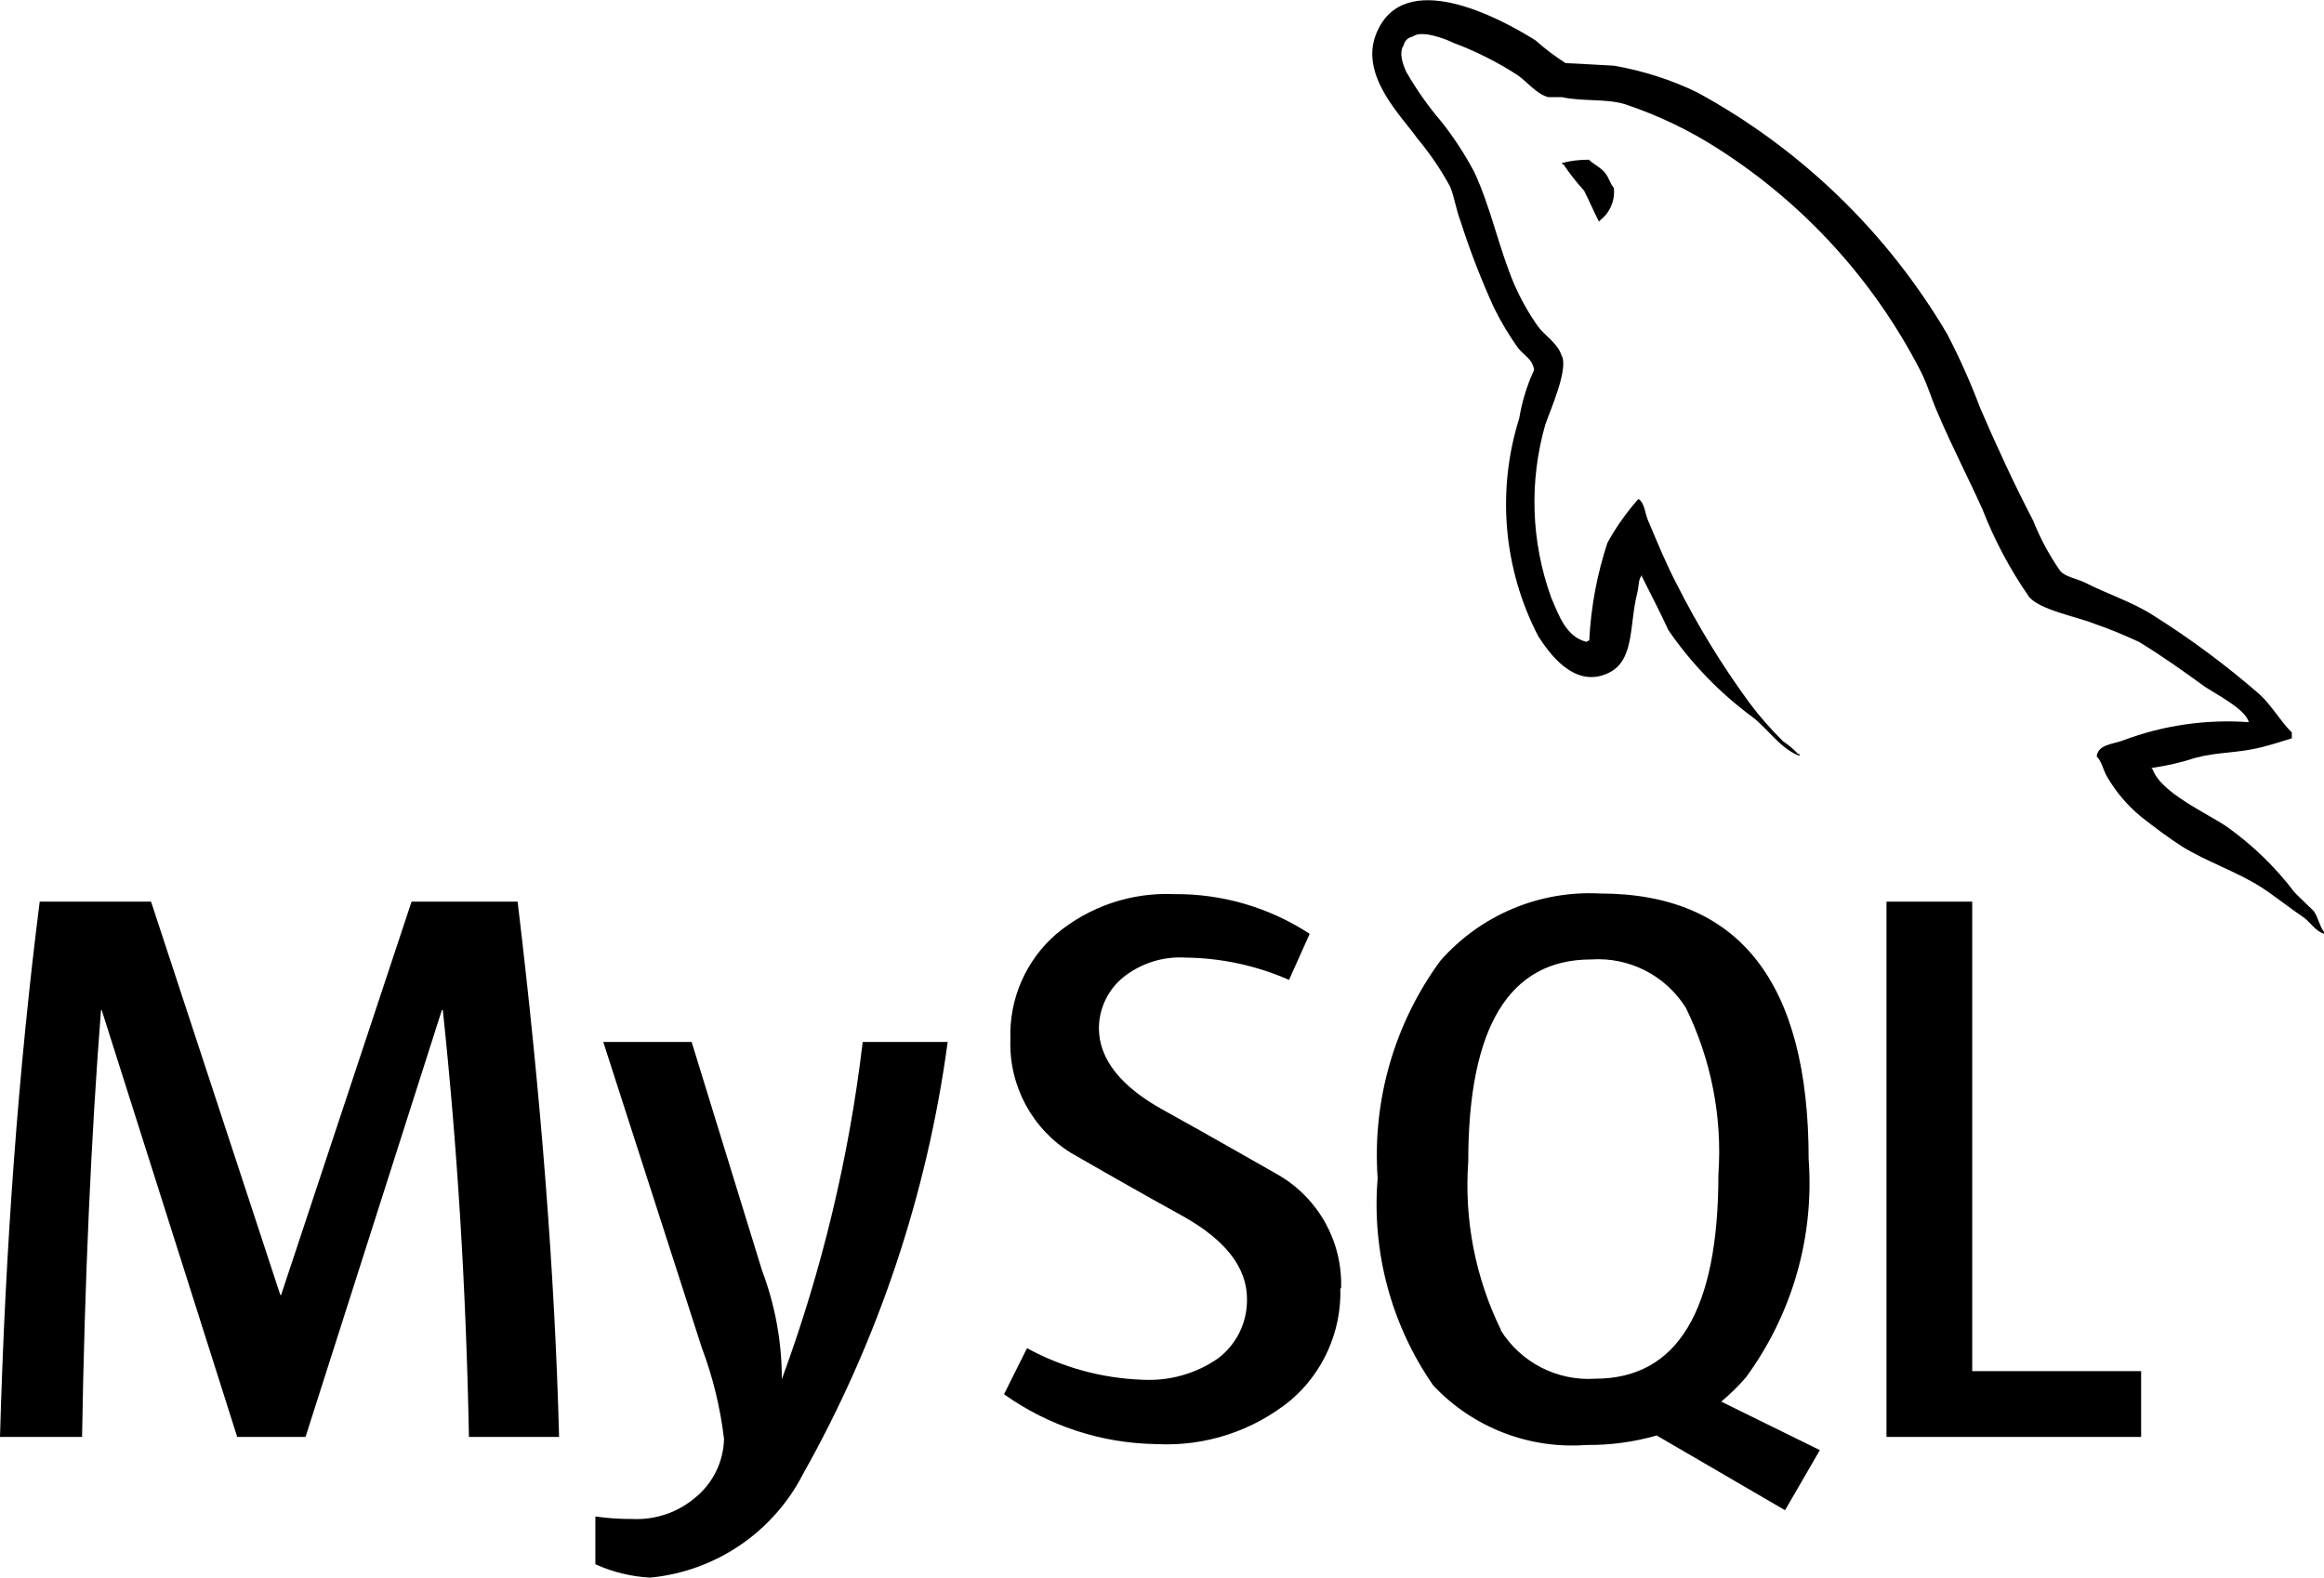
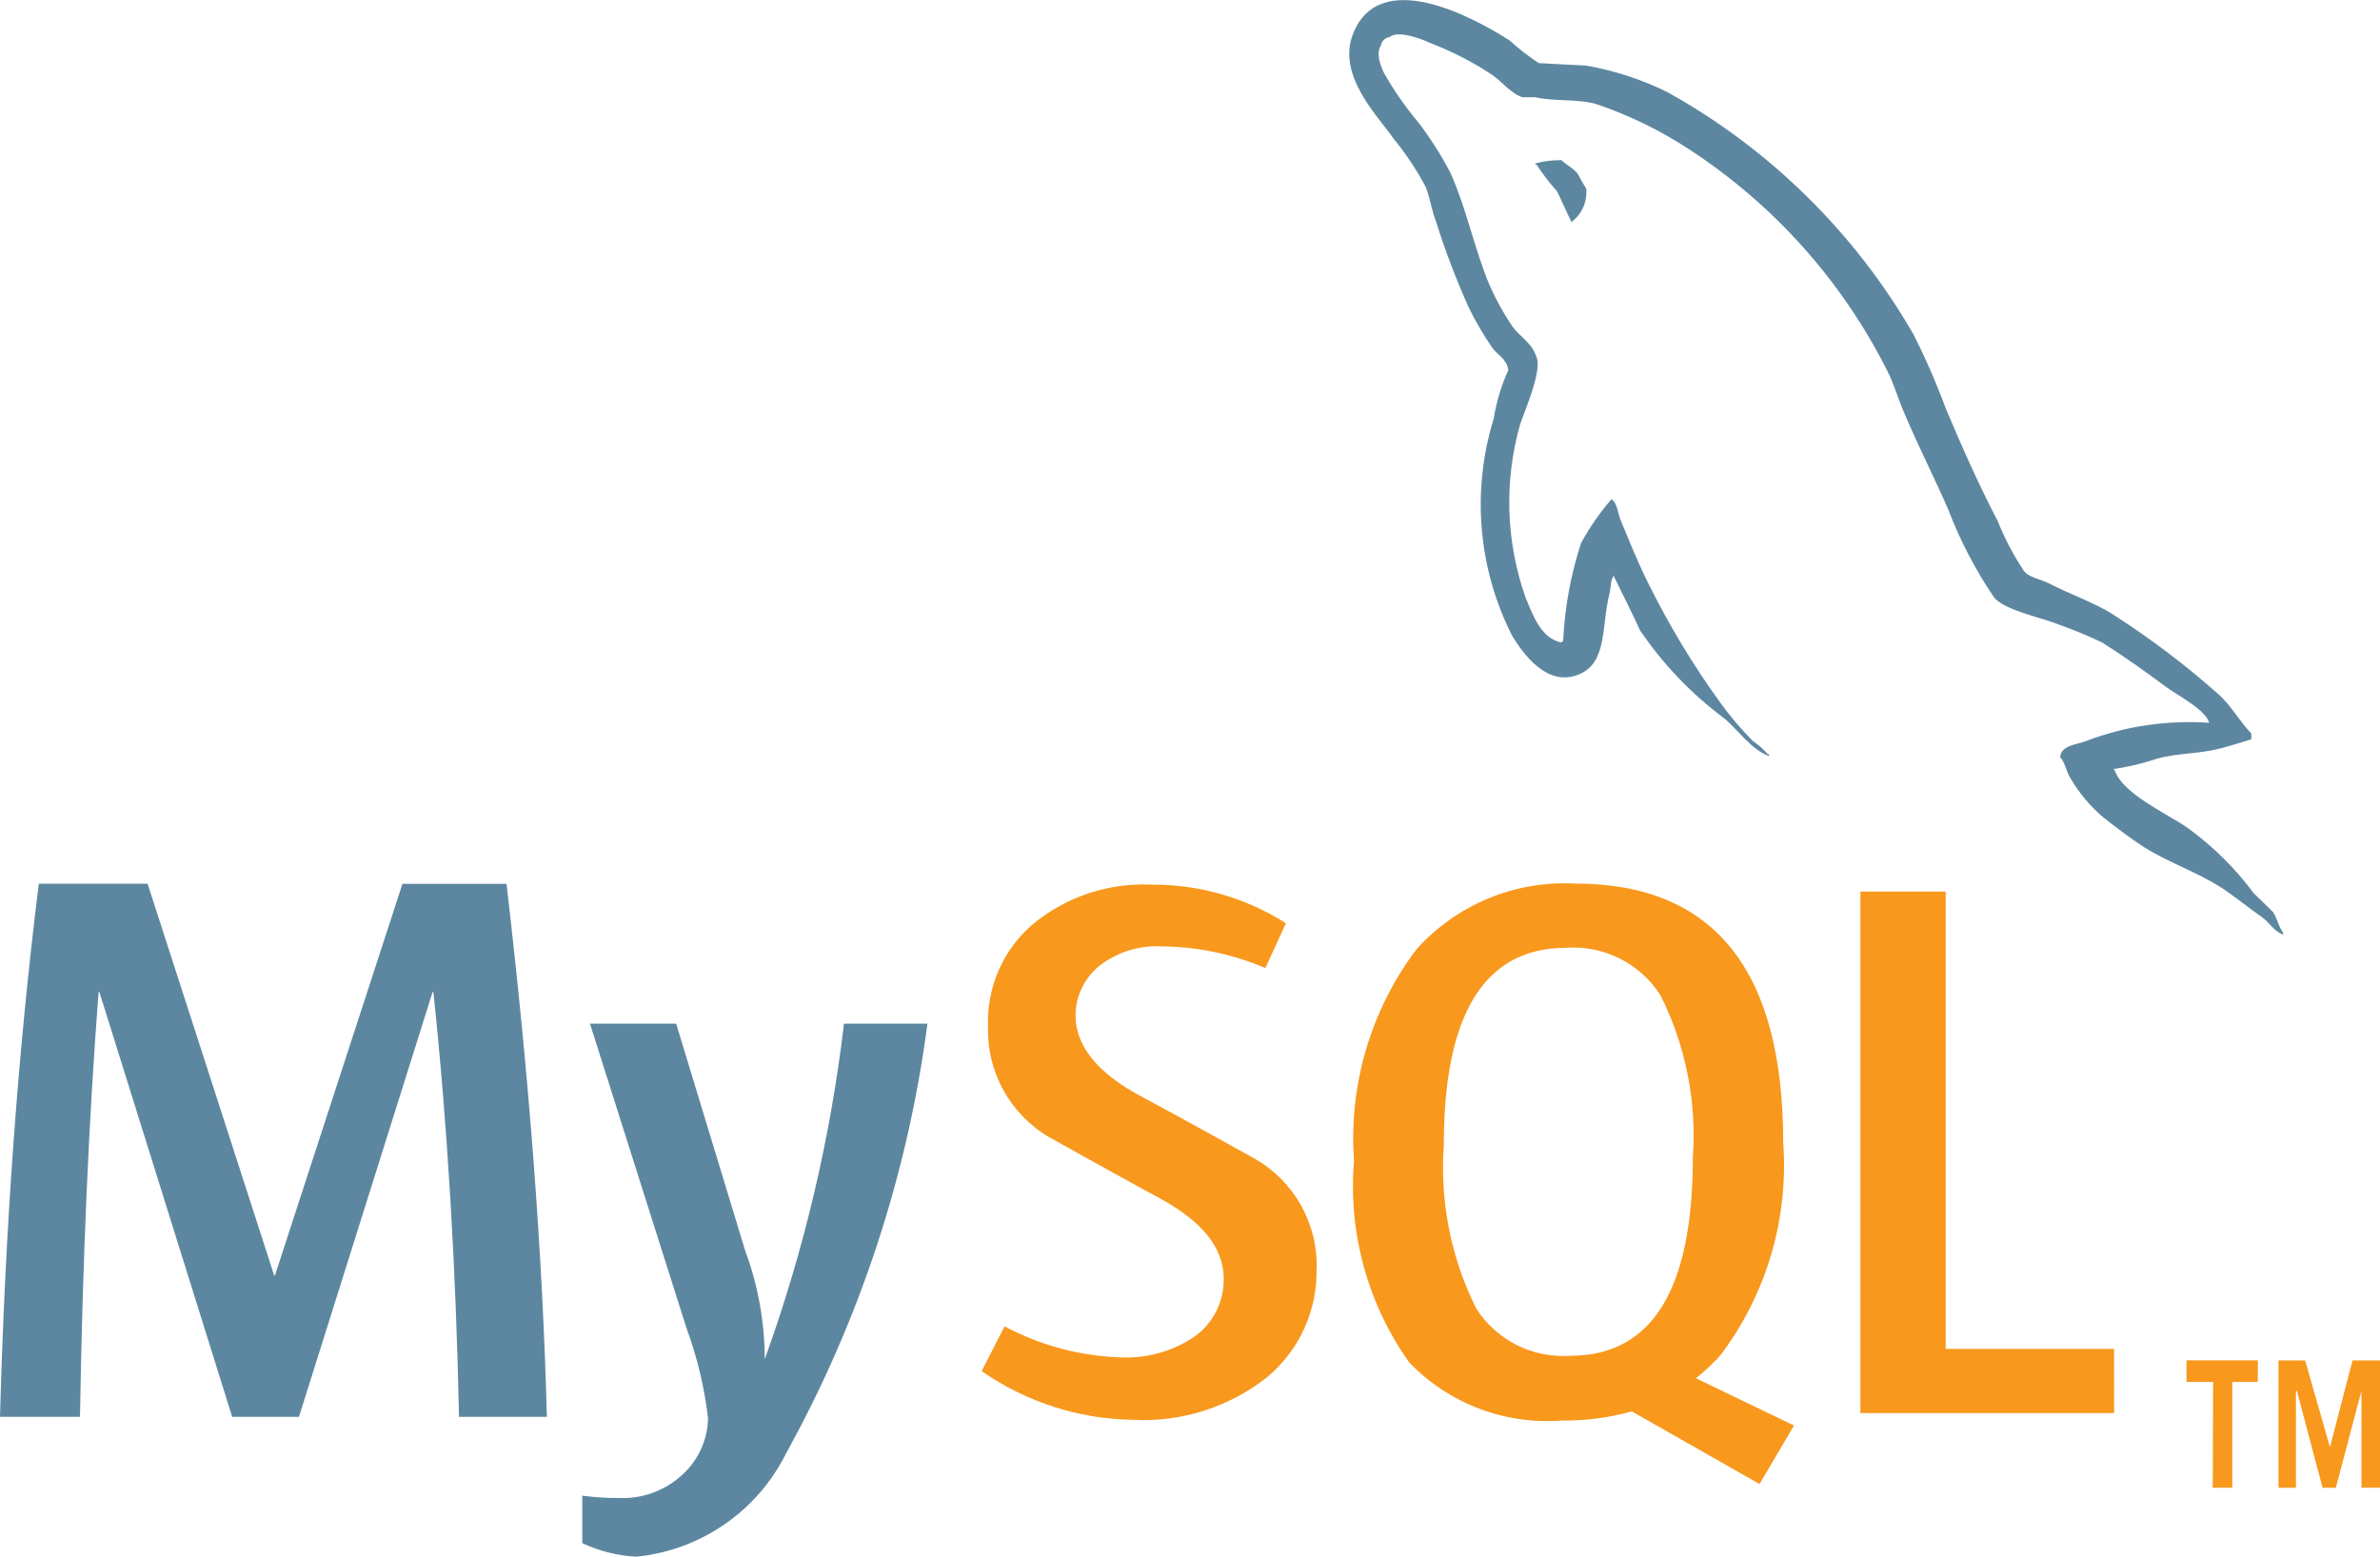
- <svg xmlns="http://www.w3.org/2000/svg" width="36.817" height="25" viewBox="0 0 36.817 25">
-   <path id="Icon_simple-mysql" data-name="Icon simple-mysql" d="M25.166,8.57a1.693,1.693,0,0,0-.42.051v.02h.021a3.461,3.461,0,0,0,.328.419c.083.164.153.328.236.491l.021-.023a.571.571,0,0,0,.215-.511c-.061-.072-.071-.144-.123-.215-.061-.1-.193-.153-.276-.235ZM8.851,28.81H7.429c-.046-2.4-.189-4.648-.414-6.765H7L4.84,28.81H3.758L1.611,22.045H1.6q-.237,3.044-.3,6.765H0q.127-4.524.629-8.483H2.393l2.048,6.234h.012L6.52,20.327H8.2q.557,4.637.657,8.483Zm6.162-6.259a19.181,19.181,0,0,1-2.289,6.842A3.048,3.048,0,0,1,10.3,31.039a2.394,2.394,0,0,1-.868-.212V30.07a3.937,3.937,0,0,0,.592.04,1.43,1.43,0,0,0,.993-.341,1.236,1.236,0,0,0,.453-.928,6.153,6.153,0,0,0-.353-1.448L9.557,22.551h1.4l1.115,3.62a4.861,4.861,0,0,1,.314,1.723,23.4,23.4,0,0,0,1.281-5.343h1.35ZM33.92,28.81H29.886V20.327h1.358v7.44H33.92Zm-5.093.207-1.559-.767a3.3,3.3,0,0,0,.391-.384,5.2,5.2,0,0,0,.994-3.456q0-4.211-3.306-4.212a3.145,3.145,0,0,0-2.531,1.069,5.207,5.207,0,0,0-.991,3.444,5.029,5.029,0,0,0,.881,3.283,3.015,3.015,0,0,0,2.428.943,3.9,3.9,0,0,0,1.112-.15l2.033,1.184.552-.954Zm-5.05-1.905a5.213,5.213,0,0,1-.517-2.663q0-3.205,1.948-3.206a1.639,1.639,0,0,1,1.5.767,5.189,5.189,0,0,1,.515,2.643q0,3.231-1.948,3.234a1.64,1.64,0,0,1-1.5-.767Zm-2.543-.652a2.247,2.247,0,0,1-.792,1.773,3.11,3.11,0,0,1-2.123.69,4.255,4.255,0,0,1-2.413-.79l.364-.73a4.116,4.116,0,0,0,1.825.5,1.917,1.917,0,0,0,1.2-.337,1.156,1.156,0,0,0,.46-.943c0-.506-.353-.936-.994-1.3-.6-.327-1.784-1.008-1.784-1.008a2.03,2.03,0,0,1-.97-1.806,2.106,2.106,0,0,1,.721-1.664,2.718,2.718,0,0,1,1.872-.637,3.851,3.851,0,0,1,2.148.629l-.327.73a4.182,4.182,0,0,0-1.632-.353,1.444,1.444,0,0,0-1,.316,1.05,1.05,0,0,0-.38.8c0,.5.359.936,1.022,1.3.6.33,1.821,1.028,1.821,1.028a2,2,0,0,1,.994,1.792Zm14.392-8.977a4.7,4.7,0,0,0-1.99.288c-.153.061-.4.061-.42.256.084.081.1.215.169.328a2.353,2.353,0,0,0,.531.624c.215.169.43.331.655.476.4.245.851.391,1.243.638.222.144.449.327.675.48.112.077.184.215.328.264v-.031c-.071-.092-.092-.226-.161-.328-.1-.1-.206-.195-.307-.3a4.944,4.944,0,0,0-1.066-1.035c-.328-.224-1.046-.537-1.181-.913l-.02-.021a4.128,4.128,0,0,0,.706-.163c.348-.092.667-.072,1.028-.163.163-.041.327-.092.491-.144v-.092c-.184-.184-.322-.434-.512-.606A13.6,13.6,0,0,0,34.1,15.783c-.322-.206-.73-.337-1.069-.512-.123-.061-.328-.092-.4-.195a3.955,3.955,0,0,1-.422-.788c-.295-.565-.583-1.189-.839-1.784a10.622,10.622,0,0,0-.522-1.17A10.335,10.335,0,0,0,26.882,7.5a5,5,0,0,0-1.313-.42c-.256-.012-.512-.031-.767-.041a3.722,3.722,0,0,1-.476-.36c-.583-.368-2.092-1.166-2.522-.11-.276.666.41,1.322.647,1.66a4.729,4.729,0,0,1,.522.767c.072.178.092.36.164.546a12.276,12.276,0,0,0,.532,1.376,4.7,4.7,0,0,0,.379.634c.083.112.224.164.256.348a2.986,2.986,0,0,0-.236.767,4.544,4.544,0,0,0,.3,3.452c.164.255.555.819,1.078.6.46-.184.359-.767.491-1.281.031-.123.011-.2.074-.287v.023c.144.288.288.563.42.851A5.772,5.772,0,0,0,27.76,17.4c.245.184.44.5.747.617v-.031h-.023a1.369,1.369,0,0,0-.236-.2,5.284,5.284,0,0,1-.537-.614A13.438,13.438,0,0,1,26.565,15.3c-.169-.322-.31-.669-.445-.986-.061-.123-.061-.307-.164-.368a3.786,3.786,0,0,0-.491.695,5.861,5.861,0,0,0-.288,1.549c-.041.011-.021,0-.041.021-.328-.08-.44-.42-.563-.706a4.453,4.453,0,0,1-.092-2.738c.072-.215.379-.893.256-1.1-.064-.195-.267-.307-.379-.465a3.8,3.8,0,0,1-.368-.655c-.245-.574-.368-1.209-.635-1.783a5.313,5.313,0,0,0-.512-.787,5.162,5.162,0,0,1-.565-.8c-.051-.112-.123-.3-.041-.42a.175.175,0,0,1,.144-.138c.135-.11.514.034.647.1a5.246,5.246,0,0,1,1.016.512c.144.1.3.3.483.347h.215c.328.072.7.021,1,.112a6.564,6.564,0,0,1,1.476.706,9.132,9.132,0,0,1,3.2,3.507c.123.236.176.453.288.7.215.506.48,1.017.7,1.506a6.68,6.68,0,0,0,.73,1.376c.153.215.77.327,1.046.439a7.452,7.452,0,0,1,.706.288c.353.215.7.46,1.028.7.169.117.68.373.71.58Z" transform="translate(0 -6.039)" />
+ <svg xmlns="http://www.w3.org/2000/svg" width="38.38" height="25.109" viewBox="0 0 38.38 25.109">
+   <g id="グループ_83" data-name="グループ 83" transform="translate(-1183 -506)">
+     <path id="パス_20" data-name="パス 20" d="M16.627,91.262H15.212q-.075-3.644-.413-6.852h-.013l-2.155,6.852H11.554L9.413,84.41H9.4q-.238,3.082-.3,6.852H7.81q.125-4.585.626-8.6H10.19l1.148,3.553.893,2.765h.013L14.3,82.664h1.678q.551,4.7.651,8.6m6.137-6.344a19.586,19.586,0,0,1-2.28,6.932,3.031,3.031,0,0,1-2.417,1.666A2.344,2.344,0,0,1,17.2,93.3v-.767a4.094,4.094,0,0,0,.588.038,1.408,1.408,0,0,0,.99-.344,1.264,1.264,0,0,0,.45-.942,6.358,6.358,0,0,0-.351-1.465l-1.553-4.9h1.39l1.115,3.668a5.025,5.025,0,0,1,.313,1.746,24.3,24.3,0,0,0,1.278-5.414h1.34Z" transform="translate(1175.19 437.593)" fill="#5d87a1" />
+     <path id="パス_21" data-name="パス 21" d="M84.016,90.742H79.925V82.329H81.3v7.377h2.715Zm-5.162.2-1.582-.763a2.911,2.911,0,0,0,.4-.376,5.085,5.085,0,0,0,1.008-3.427q0-4.175-3.352-4.176a3.209,3.209,0,0,0-2.562,1.06,5.069,5.069,0,0,0-1.007,3.415,4.906,4.906,0,0,0,.892,3.252,3.093,3.093,0,0,0,2.461.935,4.05,4.05,0,0,0,1.127-.148l2.059,1.172Zm-5.124-1.887a5.088,5.088,0,0,1-.523-2.641q0-3.177,1.976-3.179A1.669,1.669,0,0,1,76.7,84a5.037,5.037,0,0,1,.523,2.617q0,3.2-1.976,3.2a1.665,1.665,0,0,1-1.517-.761m-2.576-.648a2.211,2.211,0,0,1-.8,1.757,3.208,3.208,0,0,1-2.153.685,4.379,4.379,0,0,1-2.447-.786l.37-.722a4.261,4.261,0,0,0,1.847.5,1.972,1.972,0,0,0,1.218-.335,1.134,1.134,0,0,0,.469-.934c0-.5-.357-.927-1.011-1.285-.6-.324-1.809-1-1.809-1a2,2,0,0,1-.981-1.79,2.069,2.069,0,0,1,.732-1.651,2.8,2.8,0,0,1,1.893-.63,3.991,3.991,0,0,1,2.179.623l-.332.723a4.3,4.3,0,0,0-1.656-.349,1.5,1.5,0,0,0-1.019.312,1.033,1.033,0,0,0-.386.8c0,.5.364.93,1.036,1.295.611.324,1.847,1.013,1.847,1.013a1.979,1.979,0,0,1,1.005,1.778" transform="translate(1133.076 438.053)" fill="#f8981d" />
+     <path id="パス_22" data-name="パス 22" d="M100.871,42.266a4.65,4.65,0,0,0-1.987.293c-.154.063-.4.063-.42.261.083.084.093.219.165.335a2.415,2.415,0,0,0,.532.636c.215.168.43.334.656.48.4.251.85.4,1.238.648.226.146.451.334.678.491.111.084.183.219.327.272V45.65c-.072-.094-.093-.23-.164-.334l-.308-.3a4.92,4.92,0,0,0-1.065-1.054c-.328-.23-1.045-.544-1.178-.929l-.021-.021a4.015,4.015,0,0,0,.707-.169c.349-.094.666-.072,1.024-.166.165-.042.328-.095.493-.146v-.094c-.185-.188-.318-.438-.512-.616a13.661,13.661,0,0,0-1.69-1.285c-.318-.209-.727-.344-1.066-.522-.122-.063-.328-.094-.4-.2a4.285,4.285,0,0,1-.42-.8c-.3-.574-.584-1.211-.839-1.818A11.413,11.413,0,0,0,96.1,36a10.426,10.426,0,0,0-3.964-3.906,4.845,4.845,0,0,0-1.31-.429l-.769-.041a4.082,4.082,0,0,1-.471-.366c-.585-.376-2.09-1.19-2.52-.115-.277.68.41,1.348.645,1.693a4.807,4.807,0,0,1,.522.783c.072.178.092.366.165.554a12.664,12.664,0,0,0,.533,1.4,5.005,5.005,0,0,0,.379.646c.082.116.225.167.257.356a3.041,3.041,0,0,0-.236.783,4.685,4.685,0,0,0,.3,3.51c.163.261.553.836,1.075.616.462-.188.359-.783.492-1.305.03-.126.01-.209.072-.292v.02c.143.292.287.574.42.867a5.9,5.9,0,0,0,1.332,1.4c.245.189.44.512.747.628v-.031h-.02a1.154,1.154,0,0,0-.235-.208,5.043,5.043,0,0,1-.533-.627,13.5,13.5,0,0,1-1.147-1.9c-.165-.324-.307-.679-.44-1-.062-.125-.062-.313-.165-.376a3.907,3.907,0,0,0-.491.71,6.012,6.012,0,0,0-.288,1.579l-.04.02c-.326-.084-.44-.428-.564-.72a4.609,4.609,0,0,1-.092-2.789c.071-.219.38-.908.257-1.117-.062-.2-.267-.314-.379-.471a4.27,4.27,0,0,1-.369-.668c-.246-.585-.369-1.233-.634-1.817a5.64,5.64,0,0,0-.512-.805,5.176,5.176,0,0,1-.564-.815c-.051-.115-.123-.3-.041-.428a.164.164,0,0,1,.143-.136c.133-.114.512.031.645.094a5.152,5.152,0,0,1,1.014.522c.143.1.3.3.481.356H90c.327.073.7.02,1,.115a6.54,6.54,0,0,1,1.475.72,9.2,9.2,0,0,1,3.2,3.573c.123.24.175.46.287.71.216.512.483,1.035.7,1.536a6.93,6.93,0,0,0,.728,1.4c.153.219.769.334,1.045.449a7.147,7.147,0,0,1,.707.292c.348.219.7.47,1.023.711.163.125.676.386.706.6M90.422,33.189a1.566,1.566,0,0,0-.419.053v.021h.02a3.4,3.4,0,0,0,.328.428c.083.167.154.334.235.5l.02-.021a.592.592,0,0,0,.216-.522,2.4,2.4,0,0,1-.124-.219c-.06-.1-.193-.157-.276-.24" transform="translate(1117.757 475.394)" fill="#5d87a1" />
+     <path id="パス_23" data-name="パス 23" d="M136.623,111.843h.3V109.79h-.446l-.364,1.4-.4-1.4h-.43v2.054h.281v-1.563h.016l.414,1.563h.214l.413-1.563v1.563Zm-2.4,0h.315v-1.706h.412v-.349H133.8v.349h.429Z" transform="translate(1084.46 418.155)" fill="#f8981d" />
+   </g>
</svg>
